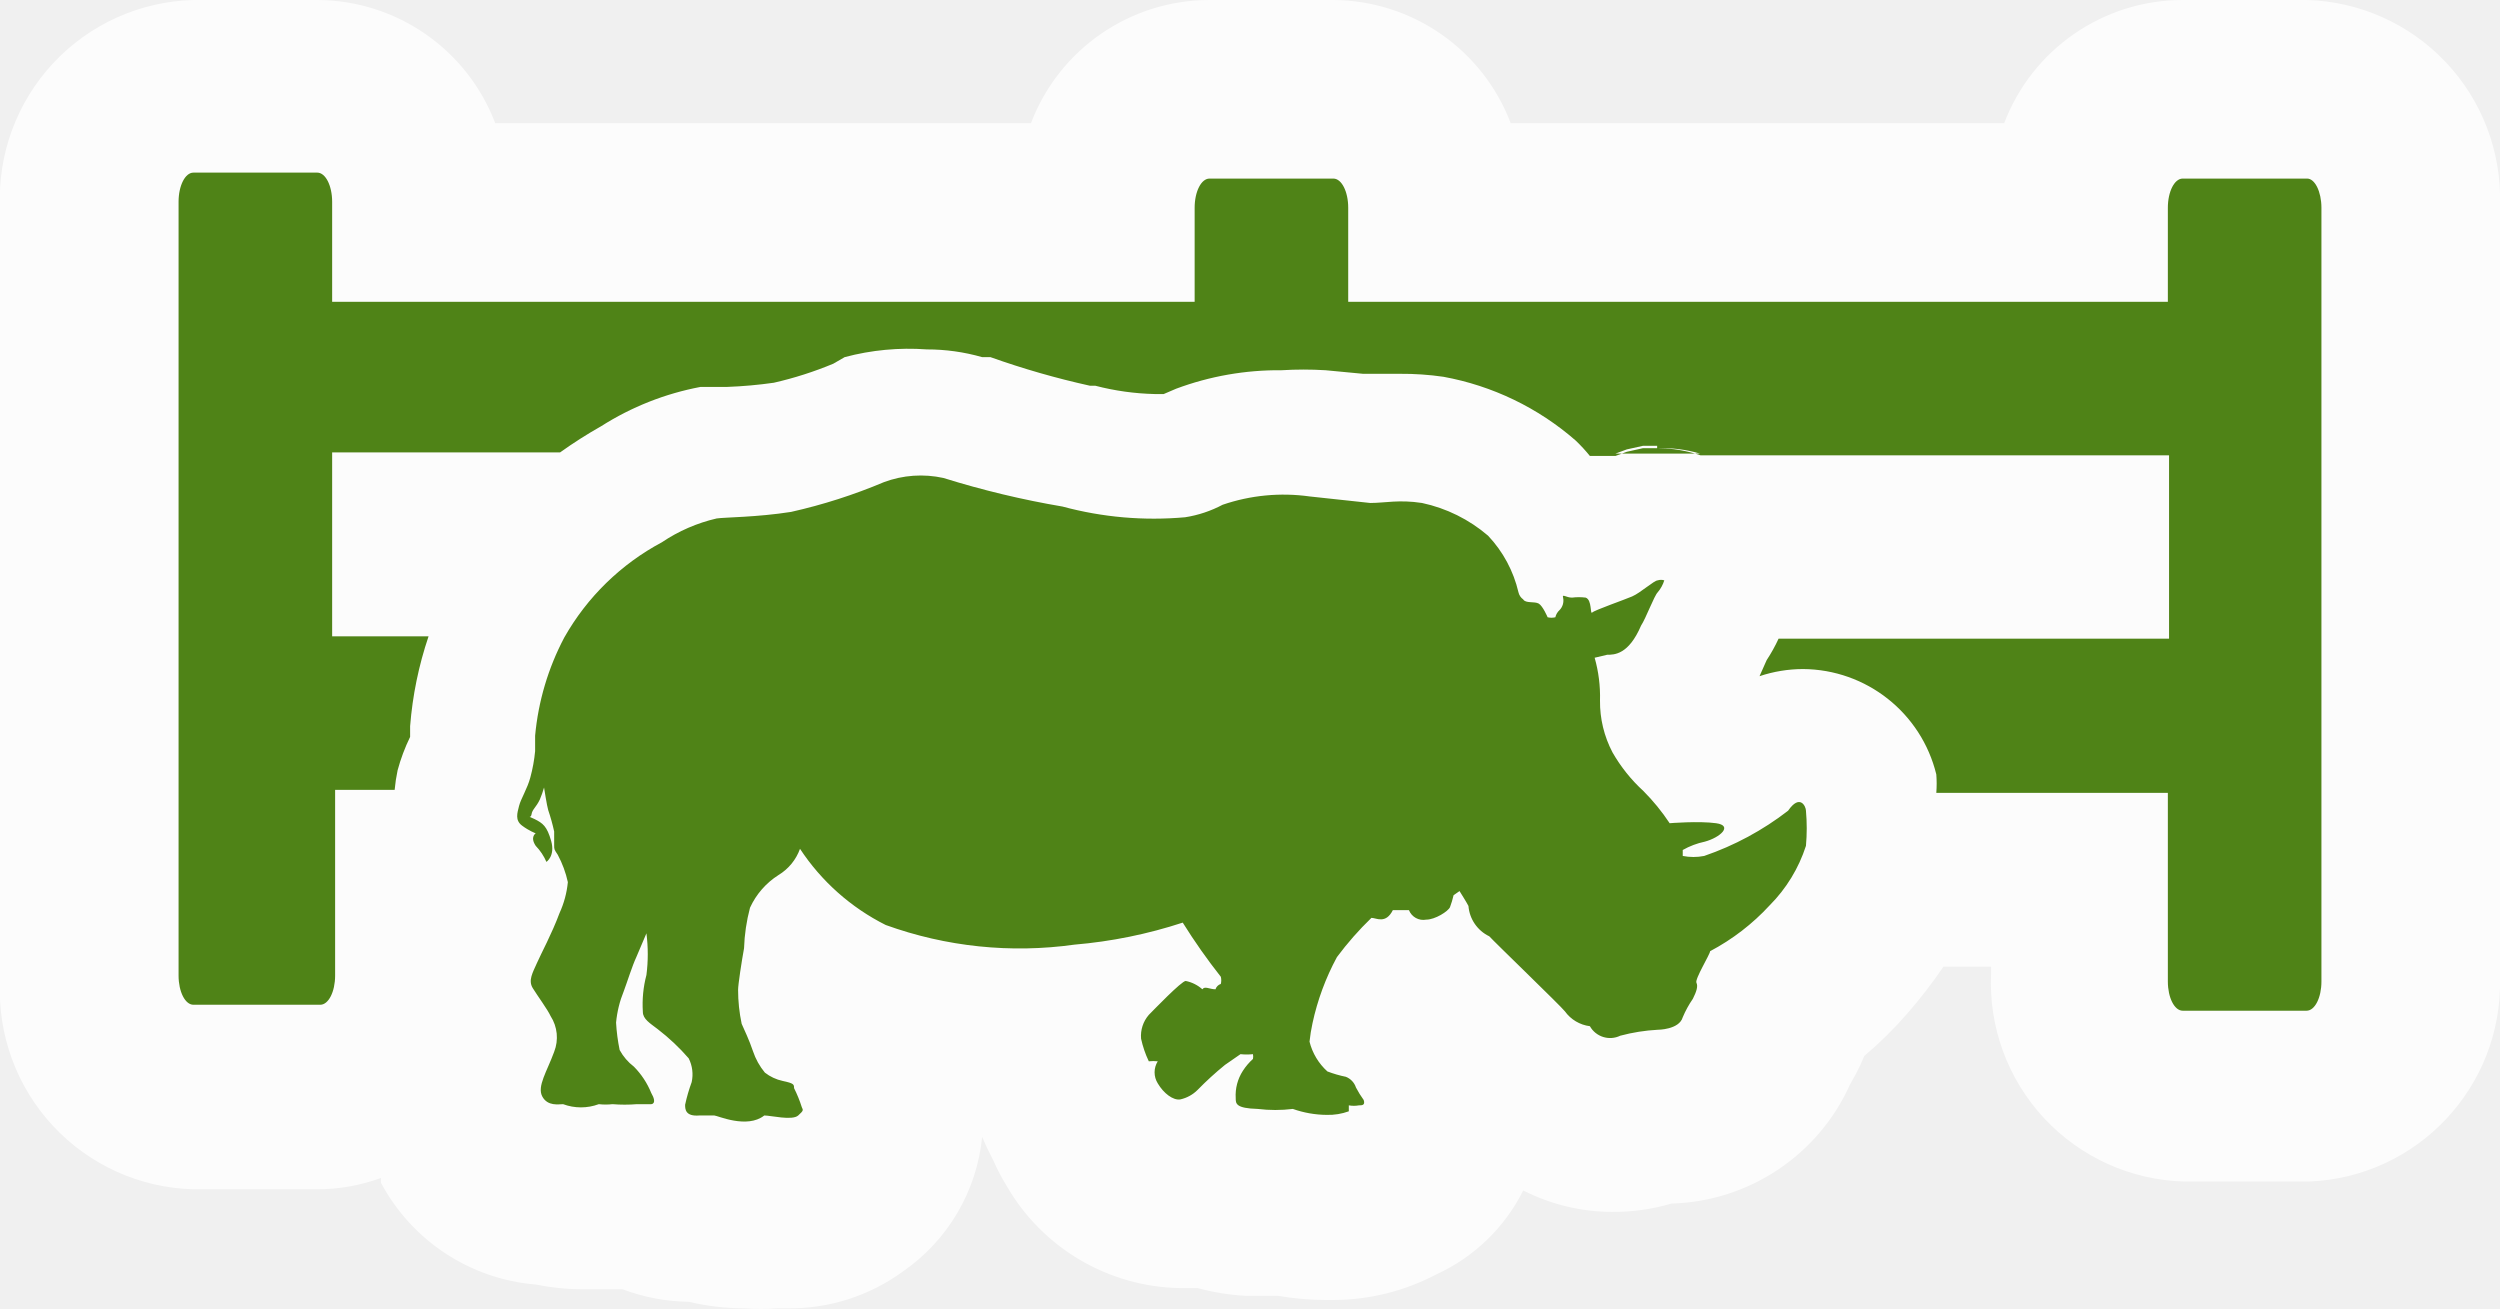
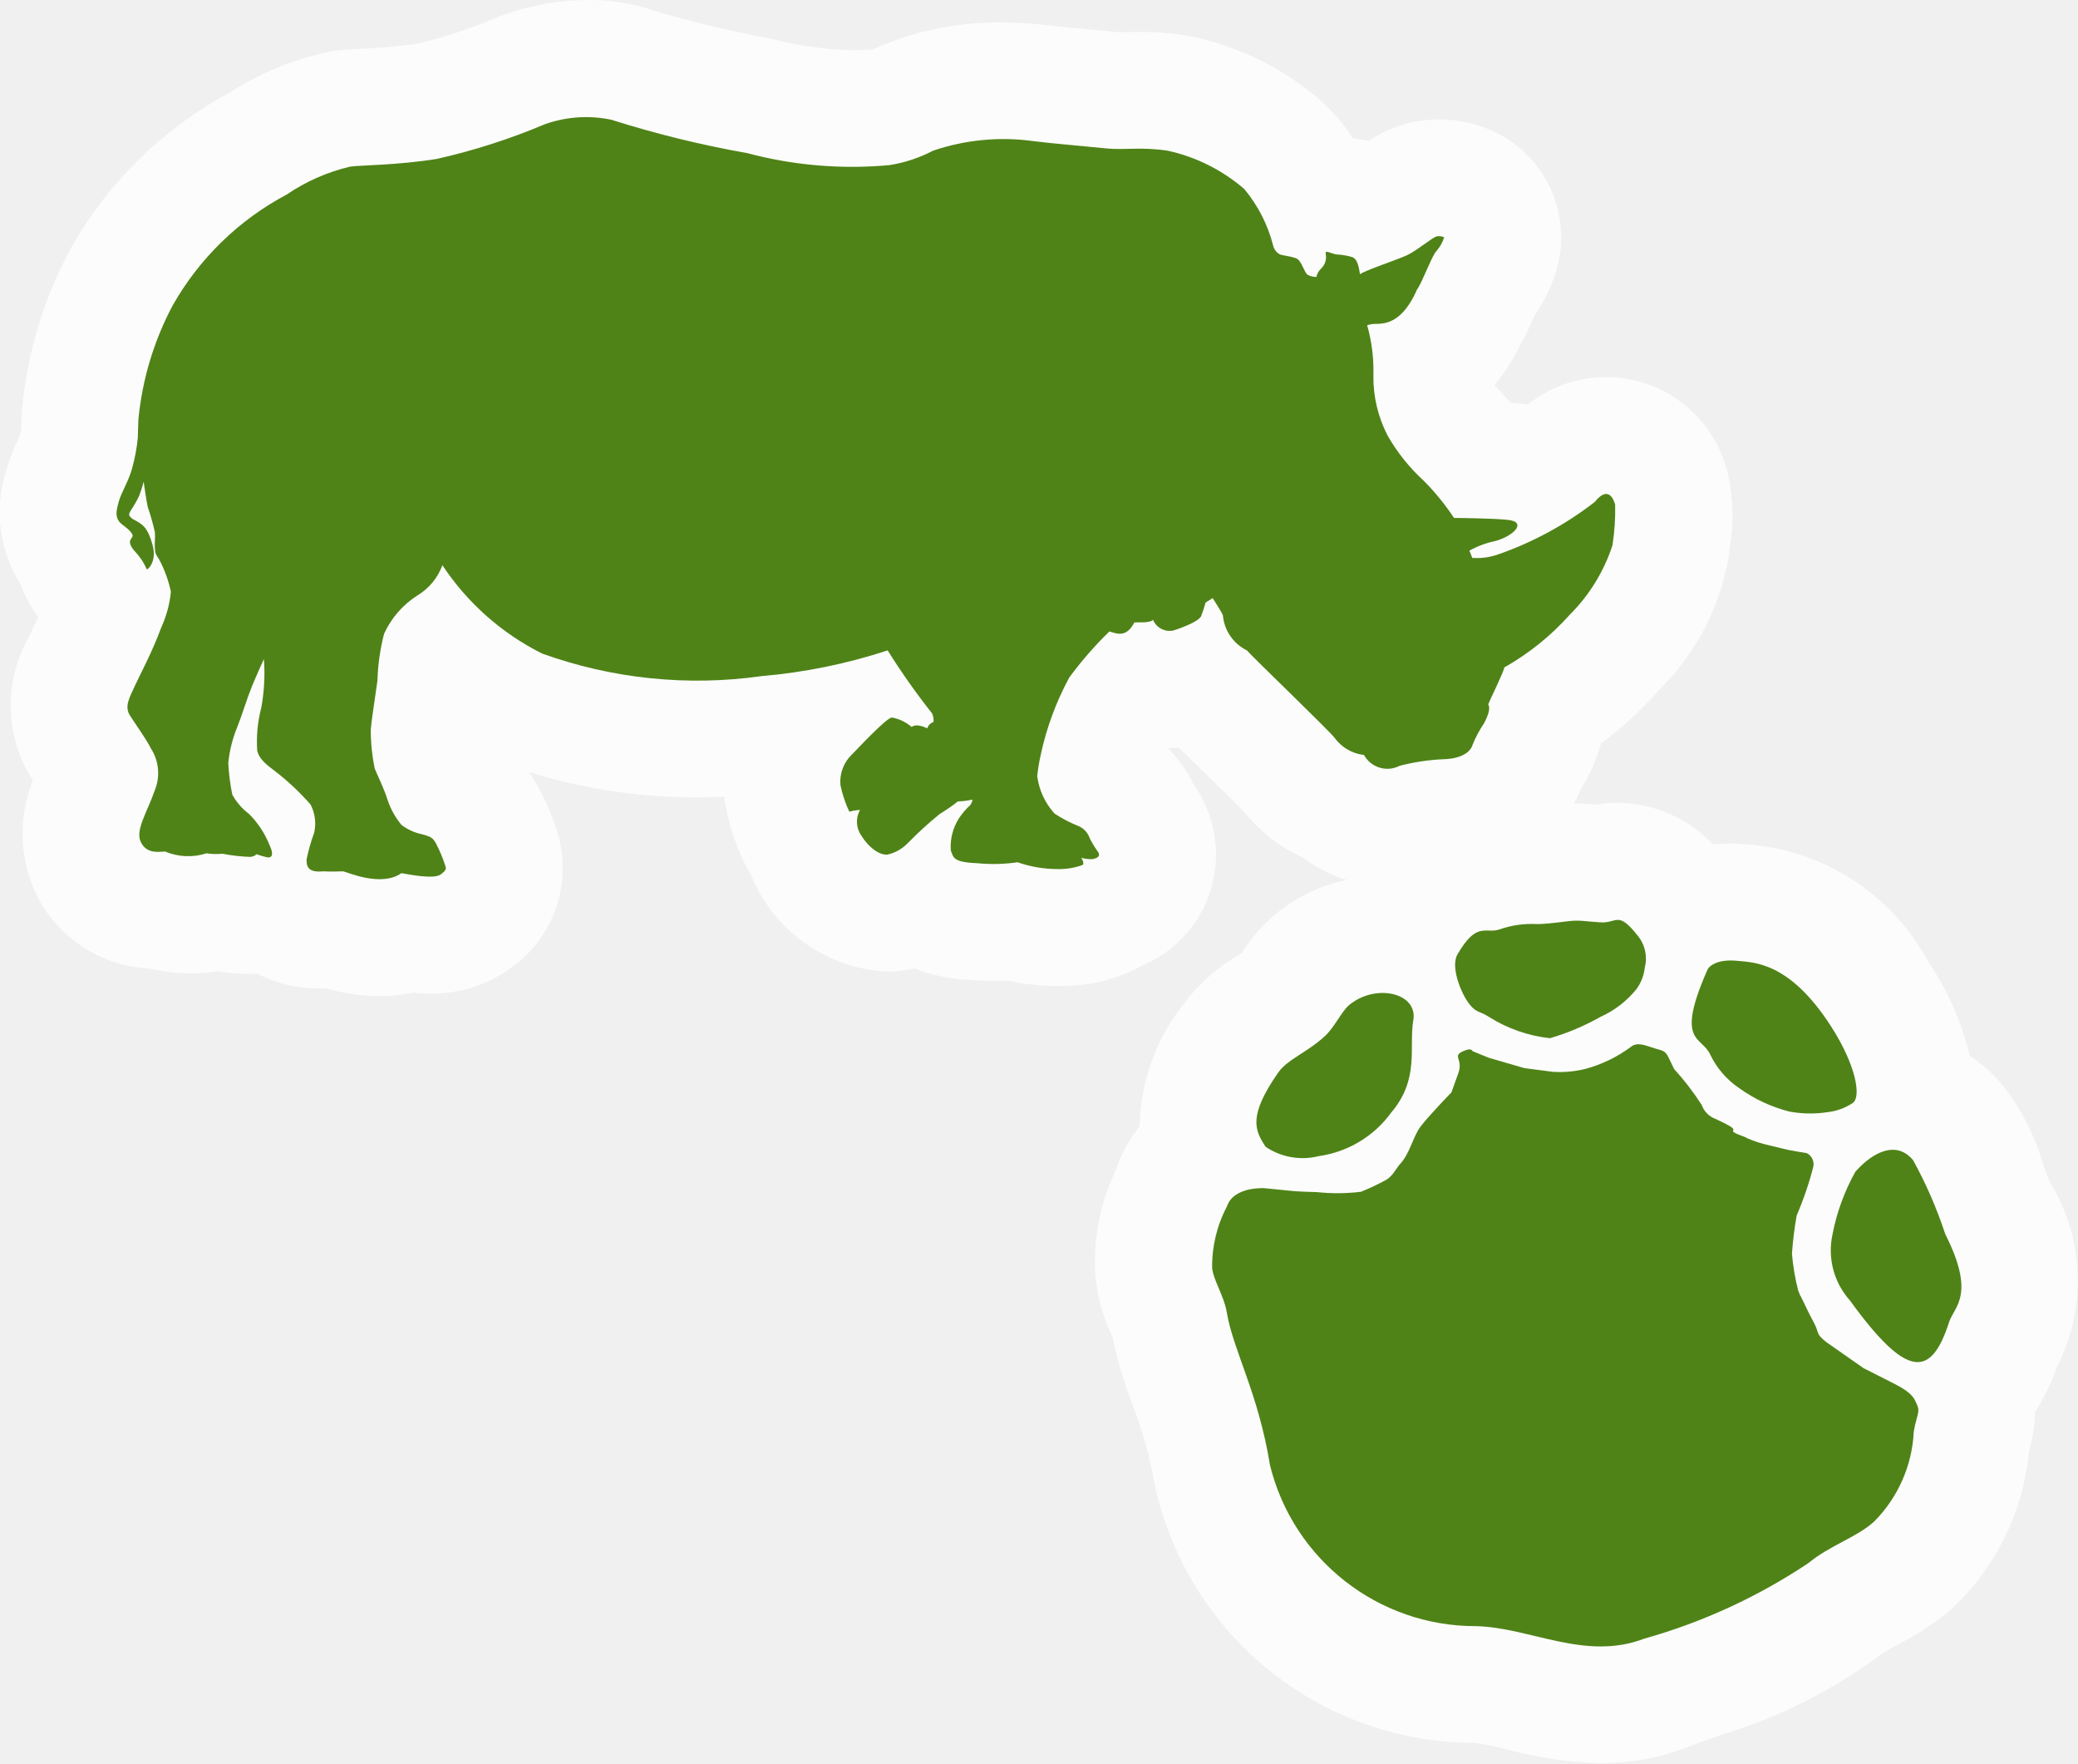
- <svg xmlns="http://www.w3.org/2000/svg" viewBox="0 0 42 21.98">
-   <defs>
-     <style>.a{opacity:0.8;}.b{fill:#fff;}.c{fill:#4f8317;}</style>
-   </defs>
-   <g class="a">
-     <path class="b" d="M12.55,20.49a2.71,2.71,0,0,1-.75-.11h-.13a1.74,1.74,0,0,1-.83-.21h-.18a4,4,0,0,1-.44,0,2.08,2.08,0,0,1-.39,0,2.52,2.52,0,0,1-.58-.07,1.73,1.73,0,0,1-1.48-1,1.88,1.88,0,0,1,0-1.6l-.07-.11a1.79,1.79,0,0,1,0-1.82l.21-.42a1.86,1.86,0,0,1-.29-.52l-.07-.12a1.46,1.46,0,0,1-.4.2v1.69a1.84,1.84,0,0,1-1.75,2H3.25a1.84,1.84,0,0,1-1.75-2v-13a1.84,1.84,0,0,1,1.75-2H5.33a1.84,1.84,0,0,1,1.75,2v.08H18.57V3.49a1.84,1.84,0,0,1,1.75-2h2.09a1.84,1.84,0,0,1,1.75,2v.08H34.92V3.49a1.84,1.84,0,0,1,1.75-2h2.09a1.84,1.84,0,0,1,1.75,2v13a1.84,1.84,0,0,1-1.75,2H36.67a1.84,1.84,0,0,1-1.75-2V14.82H32.53a1.48,1.48,0,0,1-.75-.2,4,4,0,0,1-.91,1.52,5.43,5.43,0,0,1-.86.78,2.18,2.18,0,0,1-.19.5l-.1.18a1.85,1.85,0,0,1-1.8,1.15l-.18,0a2,2,0,0,1-.67.12A1.79,1.79,0,0,1,26,18.51a2.07,2.07,0,0,1-.8-.61l-.66-.65-.36-.36-.21,0h-.18l0,0-.07.19a1.74,1.74,0,0,1,.46.59,1.73,1.73,0,0,1,.16.28,1.6,1.6,0,0,1,0,1.32,1.57,1.57,0,0,1-.78.75,2.15,2.15,0,0,1-1.12.28h0a3.84,3.84,0,0,1-.73-.08h-.21l-.41,0a2,2,0,0,1-.75-.16l-.22,0h-.18a2,2,0,0,1-1.64-1,1.86,1.86,0,0,1-.15-.31l-.1-.17a3,3,0,0,1-.26-.83,1.74,1.74,0,0,1,0-.21l-.58,0a8.16,8.16,0,0,1-2.7-.47,2.9,2.9,0,0,1-.49-.22v0L14,17a1.65,1.65,0,0,1,.64.59,3.44,3.44,0,0,1,.33.74,1.57,1.57,0,0,1-.62,1.75,1.71,1.71,0,0,1-1,.32H13A2.21,2.21,0,0,1,12.55,20.49ZM7.2,9.24a1.5,1.5,0,0,1,1.17.56,6.48,6.48,0,0,1,.47-.65H7.08v.09Zm22.1-.09a1.53,1.53,0,0,1,.06.17,1.51,1.51,0,0,1,.49-.08h5.07V9.15Z" />
-     <path class="b" d="M38.75,3c.14,0,.25.22.25.49v13c0,.27-.11.49-.25.49H36.67c-.14,0-.25-.22-.25-.49V13.32H32.53a2,2,0,0,0,0-.31,2.32,2.32,0,0,0-2.24-1.77h0a2.31,2.31,0,0,0-.73.12l.12-.27a2.68,2.68,0,0,0,.2-.36h6.56V7.65H28.57a2.24,2.24,0,0,0-.73-.12H27.6l-.27.06-.19.07h-.43a2.71,2.71,0,0,0-.24-.26,4.65,4.65,0,0,0-2.22-1.07,4.83,4.83,0,0,0-.73-.05h-.28l-.34,0-.63-.06a6,6,0,0,0-.74,0,4.93,4.93,0,0,0-1.77.31l-.21.09H19.4a4.36,4.36,0,0,1-1-.14h-.09A14,14,0,0,1,16.64,6l-.07,0-.07,0a3.37,3.37,0,0,0-.93-.13A4.16,4.16,0,0,0,14.19,6L14,6.11a6.14,6.14,0,0,1-1,.32,7.48,7.48,0,0,1-.78.07l-.45,0a4.75,4.75,0,0,0-1.67.66,7.69,7.69,0,0,0-.69.44H5.58v3.09H7.2a6.23,6.23,0,0,0-.31,1.51s0,.12,0,.18a3.16,3.16,0,0,0-.21.56,2.77,2.77,0,0,0-.05.33h-1v3.12c0,.27-.11.49-.25.49H3.25c-.14,0-.25-.22-.25-.49v-13c0-.27.11-.49.25-.49H5.33c.14,0,.25.22.25.49V5.07H20.07V3.49c0-.27.11-.49.25-.49H22.4c.14,0,.25.22.25.49V5.07H36.42V3.49c0-.27.11-.49.25-.49h2.09M27.84,7.53a2.24,2.24,0,0,1,.73.12H27.14l.19-.07.27-.06h.24M15.57,8a1.19,1.19,0,0,1,.33,0,15.25,15.25,0,0,0,2,.48,6.45,6.45,0,0,0,1.54.2c.24,0,.42,0,.52,0a2,2,0,0,0,.63-.21,2.8,2.8,0,0,1,1-.17,3.85,3.85,0,0,1,.47,0l1.05.1h.47a2.69,2.69,0,0,1,.41,0A2.51,2.51,0,0,1,25,9a2.06,2.06,0,0,1,.42.82.2.2,0,0,0,.08.12s.2,0,.26.07.1.2.15.23a.27.27,0,0,0,.13,0,.23.23,0,0,1,.07-.12.23.23,0,0,0,.06-.21s0,0,0,0l.14,0a.91.91,0,0,1,.23,0c.09,0,.1.2.11.25s.53-.21.67-.27.37-.26.43-.27h0l.08,0a.57.57,0,0,1-.11.2c-.06.06-.2.44-.28.56-.21.48-.46.49-.57.49l-.15,0a2.4,2.4,0,0,1,.09.72,1.83,1.83,0,0,0,.21.87,2.69,2.69,0,0,0,.52.65,3.5,3.5,0,0,1,.44.54s.57,0,.78,0,.06.24-.19.31a1.29,1.29,0,0,0-.37.14h0l0,.1h0a1.32,1.32,0,0,0,.32,0,4.91,4.91,0,0,0,1.41-.76c.07-.09.12-.12.17-.12s.12.11.13.15a3.31,3.31,0,0,1,0,.59,2.51,2.51,0,0,1-.61,1,3.73,3.73,0,0,1-1,.77c0,.05-.22.5-.23.53s0,.14-.06.27a1.71,1.71,0,0,0-.17.31c-.06.21-.39.21-.42.21h0a3.07,3.07,0,0,0-.63.1.49.49,0,0,1-.19,0,.43.43,0,0,1-.32-.2.61.61,0,0,1-.42-.25c-.06-.09-1.19-1.17-1.27-1.26a.62.62,0,0,1-.35-.51c0-.06-.15-.25-.15-.25l-.1.07a1.58,1.58,0,0,1-.06.2c0,.07-.26.16-.4.21h-.06a.28.28,0,0,1-.23-.16s-.12,0-.19,0h-.08c-.07.13-.14.16-.21.16a.6.6,0,0,1-.15,0,5.41,5.41,0,0,0-.58.66,4.18,4.18,0,0,0-.41,1.11,2.82,2.82,0,0,0-.05.31,1,1,0,0,0,.25.54,1.93,1.93,0,0,0,.33.18.29.29,0,0,1,.17.18,1.7,1.7,0,0,0,.13.21c0,.06,0,.08-.08.09h0l-.14,0s.05.08,0,.1a1,1,0,0,1-.37.06h0a1.76,1.76,0,0,1-.54-.1,1.73,1.73,0,0,1-.34,0h-.26c-.35,0-.33-.09-.37-.18a.76.76,0,0,1,.12-.46,1,1,0,0,1,.17-.2.23.23,0,0,0,0-.08,1,1,0,0,1-.21,0l-.26.18a5.42,5.42,0,0,0-.46.42.59.59,0,0,1-.29.16h0a.52.52,0,0,1-.36-.27.35.35,0,0,1,0-.37h0l-.14,0a1.72,1.72,0,0,1-.13-.38.54.54,0,0,1,.13-.4,4,4,0,0,1,.61-.57h0a.6.6,0,0,1,.28.14l.07,0a.37.37,0,0,1,.15,0,.14.14,0,0,1,.09-.09.25.25,0,0,0,0-.12,10.15,10.15,0,0,1-.64-.91,8,8,0,0,1-1.82.37,7.23,7.23,0,0,1-.95.06,6.64,6.64,0,0,1-2.22-.39,3.72,3.72,0,0,1-1.44-1.28.85.85,0,0,1-.36.44,1.28,1.28,0,0,0-.48.55,3.07,3.07,0,0,0-.1.68c0,.23-.09.61-.1.7a2.74,2.74,0,0,0,.06.57c0,.08.13.27.19.46a1.12,1.12,0,0,0,.2.36.73.73,0,0,0,.3.14c.15,0,.15.07.19.12a2.12,2.12,0,0,1,.13.32s0,.07-.06.14a.29.29,0,0,1-.16,0,2.56,2.56,0,0,1-.41-.05.54.54,0,0,1-.32.09,1.83,1.83,0,0,1-.53-.11h-.35c-.18,0-.18-.11-.18-.18a2.8,2.8,0,0,1,.11-.38.6.6,0,0,0-.05-.4,3.58,3.58,0,0,0-.52-.49c-.13-.1-.22-.17-.25-.29a1.93,1.93,0,0,1,.06-.62,2.73,2.73,0,0,0,0-.7l-.17.4c-.06.16-.14.41-.21.57a1.85,1.85,0,0,0-.14.53,3.18,3.18,0,0,0,.06.46.88.88,0,0,0,.24.28,1.35,1.35,0,0,1,.29.44c.07.16,0,.19,0,.19h0l-.16,0s0,0-.08,0h0a3.29,3.29,0,0,1-.37,0h-.23a.46.46,0,0,1-.22,0,1.22,1.22,0,0,1-.38-.07h-.1a.25.25,0,0,1-.24-.14c-.09-.18.08-.42.2-.75a.66.66,0,0,0-.06-.6C9.2,17,9,16.75,9,16.62s0-.27.07-.42.25-.49.38-.84a1.62,1.62,0,0,0,.14-.52,1.75,1.75,0,0,0-.17-.46c-.06-.09-.06-.08-.06-.16s0-.14,0-.23a3.32,3.32,0,0,0-.1-.36c0-.06-.06-.36-.06-.36a1.65,1.65,0,0,1-.07.2c-.06.13-.13.21-.14.25s0,.06.05.08.21.12.28.37-.06.35-.08.35h0A.91.91,0,0,0,9,14.25c-.12-.14,0-.18,0-.21s0-.08-.15-.17-.08-.21-.05-.33.14-.29.19-.48a2.62,2.62,0,0,0,.08-.44s0-.18,0-.26a4.39,4.39,0,0,1,.49-1.65,4.1,4.1,0,0,1,1.64-1.6,2.76,2.76,0,0,1,.92-.4c.13,0,.68,0,1.25-.11a9.19,9.19,0,0,0,1.56-.5A2,2,0,0,1,15.57,8M7.2,10.74h0M38.75,0H36.67a3.21,3.21,0,0,0-3,2.07H25.38A3.21,3.21,0,0,0,22.4,0H20.32a3.21,3.21,0,0,0-3,2.07h-9A3.21,3.21,0,0,0,5.33,0H3.25A3.34,3.34,0,0,0,0,3.49v13a3.34,3.34,0,0,0,3.25,3.49H5.33a3.12,3.12,0,0,0,1.07-.19l0,.08A3.25,3.25,0,0,0,9,21.58a4,4,0,0,0,.79.08l.38,0,.29,0a3.26,3.26,0,0,0,1.11.21,4.1,4.1,0,0,0,.94.11,3.72,3.72,0,0,0,.55,0h.17a3.22,3.22,0,0,0,1.94-.62A3.12,3.12,0,0,0,16.5,19.1h0l.08.18.11.22a3.4,3.4,0,0,0,.22.42,3.43,3.43,0,0,0,2.92,1.72h.29a3.91,3.91,0,0,0,.81.13l.46,0h.08a4.88,4.88,0,0,0,.8.07h.13a3.74,3.74,0,0,0,1.73-.43A3.05,3.05,0,0,0,25.59,20a3.32,3.32,0,0,0,1.49.36,3.42,3.42,0,0,0,1-.14,3.39,3.39,0,0,0,3-2l.1-.18q.08-.15.14-.3a6.51,6.51,0,0,0,.72-.71,8.11,8.11,0,0,0,.61-.79h.8v.12a3.34,3.34,0,0,0,3.25,3.49h2.09A3.34,3.34,0,0,0,42,16.44v-13A3.34,3.34,0,0,0,38.75,0Z" />
+ <svg xmlns="http://www.w3.org/2000/svg" width="35.567" height="30.177" viewBox="0 0 35.567 30.177">
+   <g id="Layer_2" data-name="Layer 2">
+     <g id="Layer_1-2" data-name="Layer 1">
+       <g opacity="0.8">
+         <path d="M27.399,29.177a5.695,5.695,0,0,1-1.356-.205,4.168,4.168,0,0,0-.804-.143A4.588,4.588,0,0,1,20.75,25.239a8.4,8.4,0,0,0-.432-1.559,6.242,6.242,0,0,1-.307-1.054,1.767,1.767,0,0,0-.074-.192,2.091,2.091,0,0,1-.188-.657,2.556,2.556,0,0,1,.243-1.299c.021-.049.041-.096.058-.144a1.365,1.365,0,0,1,.519-.698,2.125,2.125,0,0,1,.487-1.85,2.196,2.196,0,0,1,.666-.59,1.838,1.838,0,0,0,.274-.197c.02-.024.048-.071.076-.115a2.055,2.055,0,0,1,.371-.444,1.9,1.9,0,0,1,1.222-.446,1.853,1.853,0,0,1,.324.029,1.312,1.312,0,0,1,.091-.191,1.552,1.552,0,0,1,1.359-.906h.013a2.79,2.79,0,0,1,.774-.117c.019,0,.055.002.091.004a2.935,2.935,0,0,0,.294-.029,3.439,3.439,0,0,1,.36-.029c.119.001.165.005.265.014l.148.012a1.345,1.345,0,0,1,.304-.037,1.452,1.452,0,0,1,1.129.654,1.799,1.799,0,0,1,.124.181,1.67,1.67,0,0,1,.678-.139c.065,0,.132.004.204.011A2.901,2.901,0,0,1,32.172,17.01a3.176,3.176,0,0,1,.608,1.72,1.465,1.465,0,0,1,.74.496,3.131,3.131,0,0,1,.508,1.031,3.062,3.062,0,0,0,.157.41,2.192,2.192,0,0,1,.119,2.297,2.454,2.454,0,0,1-.497.914,1.355,1.355,0,0,1-.037.667.883.883,0,0,0-.027.113,3.25,3.25,0,0,1-.997,2.125,3.503,3.503,0,0,1-.743.487,2.603,2.603,0,0,0-.416.253,7.955,7.955,0,0,1-2.481,1.233c-.202.072-.405.144-.606.221A3.015,3.015,0,0,1,27.399,29.177ZM6.497,16.047a2.594,2.594,0,0,1-.772-.132l-.263.001a1.218,1.218,0,0,1-.766-.248.885.885,0,0,1-.102.006,1.249,1.249,0,0,1-.16-.012l-.027-.005a1.52,1.52,0,0,1-.154.01,4.438,4.438,0,0,1-.493-.053c-.026.001-.096.002-.102.002a1.67,1.67,0,0,1-.382.042,2.333,2.333,0,0,1-.577-.079,1.293,1.293,0,0,1-1.176-.707,1.614,1.614,0,0,1,.082-1.431c.029-.068.061-.142.091-.221l-.02.01c-.033-.062-.112-.175-.179-.274l-.114-.172a1.385,1.385,0,0,1-.012-1.403l.129-.27c.085-.173.204-.413.301-.666a1.012,1.012,0,0,1-.201-.293c-.015-.021-.036-.047-.06-.076a1.33,1.33,0,0,1-.279-.525A1.28,1.28,0,0,1,1.06,8.355a2.535,2.535,0,0,1,.16-.423,1.08,1.08,0,0,0,.077-.184A2.026,2.026,0,0,0,1.363,7.41l.007-.277a6.158,6.158,0,0,1,.715-2.394A5.878,5.878,0,0,1,4.413,2.459,4.155,4.155,0,0,1,5.844,1.863c.07-.011.198-.02.371-.028a10.127,10.127,0,0,0,1.101-.102,8.782,8.782,0,0,0,1.478-.474L8.98,1.188A3.359,3.359,0,0,1,10.074,1a2.417,2.417,0,0,1,.664.087,18.555,18.555,0,0,0,2.243.552,6.931,6.931,0,0,0,1.632.219c.211,0,.368-.013.474-.021a.555.555,0,0,0,.247-.072c.084-.037.176-.077.284-.118a4.272,4.272,0,0,1,1.525-.262,5.505,5.505,0,0,1,.683.043c.194.023.525.054.811.081l.416.039a1.016,1.016,0,0,0,.106.005l.343-.006a4.239,4.239,0,0,1,.633.046,3.95,3.95,0,0,1,1.823.894,2.475,2.475,0,0,1,.579.841.955.955,0,0,1,.175-.017,1.46,1.46,0,0,1,.388.071l.021-.001a1.188,1.188,0,0,1,.432.107l.022.01c.034-.013.064-.024.086-.034.035-.021.096-.066.15-.105a1.488,1.488,0,0,1,.556-.285,1.396,1.396,0,0,1,.263-.029,1.226,1.226,0,0,1,.543.128A1,1,0,0,1,25.67,4.377a1.711,1.711,0,0,1-.273.516c-.019.039-.039.086-.06.134-.061.139-.129.278-.189.385a2.079,2.079,0,0,1-.644.833c.002.051.004.103.005.158a1.19,1.19,0,0,0,.126.584,1.133,1.133,0,0,0,.252.331c.065.068.14.145.228.244.098.1.193.205.285.315.2.006.41.016.53.029a1.308,1.308,0,0,1,.451.132,1.345,1.345,0,0,0,.184-.124,1.151,1.151,0,0,1,2.046.455,2.505,2.505,0,0,1,.001.922l-.015.142a3.406,3.406,0,0,1-.958,1.73,5.757,5.757,0,0,1-1.089.948c-.021.044-.042.091-.065.141a1.712,1.712,0,0,1-.188.578c-.051.096-.09.157-.128.216a1.455,1.455,0,0,1-1.456.947,3.963,3.963,0,0,0-.424.053.63.63,0,0,0,.15-.062,1.689,1.689,0,0,1-.709.176,1.35,1.35,0,0,1-.914-.35,1.673,1.673,0,0,1-.786-.604c-.052-.05-1.178-1.152-1.303-1.277a1.792,1.792,0,0,1-.269-.209c-.027.009-.056.019-.085.027a1.52,1.52,0,0,1-.362.055,1.236,1.236,0,0,1-.36-.054,1.205,1.205,0,0,1-.249.076c-.101.119-.215.259-.301.372a5.157,5.157,0,0,0-.301.894l-.019.095c.024.012.046.021.061.028a1.341,1.341,0,0,1,.717.709,1.364,1.364,0,0,1,.165.277,1.132,1.132,0,0,1-.021.894,1.076,1.076,0,0,1-.604.533,1.72,1.72,0,0,1-.977.245h-.007a3.588,3.588,0,0,1-.787-.096c-.093.007-.195.01-.308.01a4.027,4.027,0,0,1-.41-.02,1.483,1.483,0,0,1-.866-.273,1.407,1.407,0,0,1-.433.127,1.357,1.357,0,0,1-.141.008,1.561,1.561,0,0,1-1.285-.81,1.491,1.491,0,0,1-.148-.324.899.899,0,0,1-.107-.177,2.826,2.826,0,0,1-.238-.752,1.679,1.679,0,0,1,.24-1.06c-.289.04-.488.06-.495.061a9.42,9.42,0,0,1-1.227.081A8.804,8.804,0,0,1,8.96,12.132a3.93,3.93,0,0,1-1.426-.958.659.659,0,0,0-.041.066c-.002.031-.003.115-.009.199-.008.118-.018.236-.033.348l-.034.239c-.031.212-.065.446-.073.532.002.037.013.185.028.288.08.181.147.338.199.489a1.25,1.25,0,0,1,.723.539,3.293,3.293,0,0,1,.285.649A1.085,1.085,0,0,1,8.14,15.769a1.266,1.266,0,0,1-.782.234A3.027,3.027,0,0,1,7,15.976,1.768,1.768,0,0,1,6.497,16.047Z" fill="#fff" />
+         <path d="M10.074,2a1.419,1.419,0,0,1,.388.049,18.08,18.08,0,0,0,2.325.571,7.65,7.65,0,0,0,1.825.238c.289,0,.493-.021.613-.03a2.424,2.424,0,0,0,.747-.247,3.318,3.318,0,0,1,1.172-.197,4.565,4.565,0,0,1,.558.035c.313.039.953.093,1.25.124a1.978,1.978,0,0,0,.205.009c.109,0,.221-.005.348-.005a3.19,3.19,0,0,1,.484.035,2.975,2.975,0,0,1,1.311.656,2.453,2.453,0,0,1,.495.972.235.235,0,0,0,.099.139c.046.031.236.039.312.085s.122.231.175.27a.315.315,0,0,0,.152.039.274.274,0,0,1,.084-.146.27.27,0,0,0,.076-.247c-.005-.028.002-.038.019-.038.03,0,.091.03.164.045a1.074,1.074,0,0,1,.274.046c.106.046.114.231.13.293.053-.054.633-.247.8-.324s.442-.309.511-.324a.183.183,0,0,1,.04-.004.222.222,0,0,1,.09.02.677.677,0,0,1-.13.232c-.076.07-.236.525-.336.664-.251.571-.541.579-.678.586a.482.482,0,0,0-.175.023,2.841,2.841,0,0,1,.107.856,2.176,2.176,0,0,0,.244,1.034,3.192,3.192,0,0,0,.617.772,4.145,4.145,0,0,1,.519.637s.679.005.928.034c.335.039.076.285-.229.363a1.532,1.532,0,0,0-.437.164l.004.007s.046.108.046.116c0,.003.017.005.048.005a1.564,1.564,0,0,0,.379-.059,5.822,5.822,0,0,0,1.669-.903c.082-.101.146-.137.196-.137.095,0,.139.128.154.183a3.906,3.906,0,0,1-.046.695,2.972,2.972,0,0,1-.724,1.181,4.426,4.426,0,0,1-1.128.91c0,.062-.267.594-.274.633.038.061.007.17-.069.317a2.031,2.031,0,0,0-.198.37c-.073.246-.469.25-.497.25H24.71a3.638,3.638,0,0,0-.752.113.583.583,0,0,1-.228.053.511.511,0,0,1-.382-.238.726.726,0,0,1-.503-.293c-.076-.108-1.41-1.389-1.501-1.497a.74.74,0,0,1-.412-.602c-.03-.07-.175-.294-.175-.294l-.122.077a1.899,1.899,0,0,1-.076.232c-.038.085-.305.193-.48.247a.232.232,0,0,1-.068.01.33.33,0,0,1-.275-.196c-.03.041-.139.045-.224.045h-.048a.407.407,0,0,0-.048.002c-.078.154-.168.194-.249.194a.716.716,0,0,1-.178-.039,6.407,6.407,0,0,0-.686.787,4.953,4.953,0,0,0-.487,1.319,3.283,3.283,0,0,0-.061.37,1.177,1.177,0,0,0,.297.641,2.281,2.281,0,0,0,.396.208.339.339,0,0,1,.206.216,2.035,2.035,0,0,0,.153.247c.03.07-.038.093-.099.108a.151.151,0,0,1-.036.004.754.754,0,0,1-.162-.027s.061.092.023.123a1.162,1.162,0,0,1-.442.07l-.03,0a2.085,2.085,0,0,1-.64-.117,2.059,2.059,0,0,1-.399.029,3.001,3.001,0,0,1-.302-.014c-.419-.015-.396-.108-.442-.216a.903.903,0,0,1,.138-.548,1.227,1.227,0,0,1,.198-.232.269.269,0,0,0,.038-.092,1.239,1.239,0,0,1-.252.031,3.181,3.181,0,0,1-.312.216,6.405,6.405,0,0,0-.549.501.695.695,0,0,1-.343.193l-.021.001a.61.61,0,0,1-.428-.325.413.413,0,0,1-.023-.44l-.013-.001a1.022,1.022,0,0,0-.17.032,2.045,2.045,0,0,1-.153-.455A.646.646,0,0,1,14.54,12.96a4.753,4.753,0,0,1,.728-.679l.003,0a.706.706,0,0,1,.335.162.128.128,0,0,1,.086-.028.445.445,0,0,1,.181.051.164.164,0,0,1,.107-.108.302.302,0,0,0-.023-.146,11.934,11.934,0,0,1-.762-1.08,9.527,9.527,0,0,1-2.157.44,8.582,8.582,0,0,1-1.123.076,7.872,7.872,0,0,1-2.634-.462A4.415,4.415,0,0,1,7.574,9.673a1.009,1.009,0,0,1-.426.517,1.524,1.524,0,0,0-.572.656,3.627,3.627,0,0,0-.114.803c-.038.27-.107.726-.114.833a3.28,3.28,0,0,0,.068.671c.038.1.153.324.221.54a1.326,1.326,0,0,0,.236.425.872.872,0,0,0,.358.162c.175.046.183.077.229.147a2.537,2.537,0,0,1,.16.378c.015.054.038.077-.076.162a.339.339,0,0,1-.185.037,3.025,3.025,0,0,1-.485-.06.641.641,0,0,1-.374.104,2.173,2.173,0,0,1-.624-.135s-.102.003-.203.003c-.051,0-.102-.001-.14-.003a.679.679,0,0,1-.07.004c-.218,0-.212-.135-.212-.212a3.321,3.321,0,0,1,.129-.455.707.707,0,0,0-.061-.478,4.228,4.228,0,0,0-.617-.579c-.153-.116-.259-.201-.298-.339a2.29,2.29,0,0,1,.069-.741,3.244,3.244,0,0,0,.045-.834s-.129.285-.206.471-.168.486-.244.679a2.183,2.183,0,0,0-.16.633,3.75,3.75,0,0,0,.068.54,1.05,1.05,0,0,0,.29.332,1.604,1.604,0,0,1,.343.517c.089.187.036.225-.014.225l-.017-.001a1.698,1.698,0,0,1-.19-.054s-.008.03-.099.046a.22.22,0,0,1-.036.002,3.915,3.915,0,0,1-.445-.057s-.061.005-.13.005a.652.652,0,0,1-.144-.013.546.546,0,0,1-.258.055,1.444,1.444,0,0,1-.45-.087c-.029,0-.074.006-.124.006a.294.294,0,0,1-.287-.16c-.107-.208.099-.502.236-.895a.778.778,0,0,0-.069-.718c-.061-.131-.259-.409-.358-.563s0-.317.084-.502.297-.579.45-.995a1.931,1.931,0,0,0,.168-.618A2.094,2.094,0,0,0,2.727,9.58c-.069-.108-.069-.1-.076-.193s.008-.17,0-.278a3.898,3.898,0,0,0-.122-.432c-.018-.072-.067-.433-.067-.433a1.948,1.948,0,0,1-.077.24c-.069.154-.152.255-.168.301s.023.07.061.1c.168.085.252.139.336.44.078.279-.074.419-.096.419l-.003-.003A1.084,1.084,0,0,0,2.3,9.426c-.145-.17-.038-.208-.03-.247s-.03-.093-.175-.201-.099-.247-.061-.394.168-.347.229-.571a3.125,3.125,0,0,0,.097-.521s.005-.209.01-.312a5.213,5.213,0,0,1,.587-1.952A4.862,4.862,0,0,1,4.906,3.33a3.278,3.278,0,0,1,1.09-.479c.152-.023.808-.023,1.479-.131a10.87,10.87,0,0,0,1.852-.594A2.352,2.352,0,0,1,10.074,2M27.69,15.742c.082,0,.169.052.341.272a.613.613,0,0,1,.121.544.763.763,0,0,1-.141.368,1.67,1.67,0,0,1-.616.476,4.156,4.156,0,0,1-.864.366h-.003a2.453,2.453,0,0,1-1.039-.362c-.167-.108-.22-.066-.344-.228-.141-.183-.321-.632-.199-.843.218-.377.356-.408.494-.408.028,0,.055.001.084.001a.434.434,0,0,0,.14-.019,1.843,1.843,0,0,1,.565-.098.765.765,0,0,1,.081.003c.252-.003.533-.059.663-.059h0c.131.001.127.009.417.029l.037.001c.121,0,.19-.043.264-.043m1.932.697q.049,0,.103.005c.294.029.898.015,1.608,1.111.446.688.522,1.219.381,1.321a.976.976,0,0,1-.438.159,1.895,1.895,0,0,1-.291.022,1.844,1.844,0,0,1-.364-.034,2.548,2.548,0,0,1-.851-.398,1.449,1.449,0,0,1-.499-.578c-.147-.322-.601-.186-.049-1.443.035-.08.169-.164.4-.164m-5.956.556c.314,0,.576.174.524.469-.079.451.113.998-.373,1.572a1.853,1.853,0,0,1-1.245.752,1.919,1.919,0,0,1-.272.02.885.885,0,0,1-.637-.178c-.188-.281-.304-.527.214-1.27.16-.229.492-.342.797-.622.167-.153.289-.425.415-.532a.904.904,0,0,1,.576-.21m4.38.878a1.08,1.08,0,0,1,.276.069c.151.044.183.04.244.167.03.062.06.124.09.187a4.636,4.636,0,0,1,.473.617.392.392,0,0,0,.233.237c.492.224.221.172.33.237.076.046.148.053.224.099a2.087,2.087,0,0,0,.363.116c.143.035.208.051.236.057l.008.002c.095.026.405.075.405.075a.212.212,0,0,1,.111.235,5.667,5.667,0,0,1-.284.831,6.105,6.105,0,0,0-.081.654,3.87,3.87,0,0,0,.11.645h0c.007,0,.027.076.035.076h0c.07.136.137.293.21.423.129.229.034.215.236.373.001,0,.617.431.64.447l.001,0-.001,0v0c.002,0,.047.02.544.274.309.158.32.257.359.334.07.141-.006.197-.05.474a2.342,2.342,0,0,1-.679,1.539c-.307.277-.75.403-1.125.71a9.854,9.854,0,0,1-2.809,1.293,2.053,2.053,0,0,1-.744.133c-.735,0-1.437-.331-2.135-.347a3.623,3.623,0,0,1-3.525-2.751c-.201-1.242-.632-1.969-.74-2.617-.048-.289-.234-.558-.251-.765A2.19,2.19,0,0,1,21,20.648c.095-.287.468-.314.598-.314.028,0,.045.001.045.001l.486.048c.136.013.278.013.414.019.141.006.3.019.453.019a1.486,1.486,0,0,0,.3-.026,4.115,4.115,0,0,0,.429-.203c.113-.063.179-.207.236-.268.175-.185.222-.47.354-.646.135-.178.528-.584.528-.584l.119-.333c.093-.261-.15-.293.141-.394a.146.146,0,0,1,.048-.009.053.053,0,0,1,.054.031l.274.112.612.178.486.063s.044.004.116.004a1.842,1.842,0,0,0,.446-.054,2.318,2.318,0,0,0,.776-.376.199.199,0,0,1,.132-.045m2.461,1.784.024.006-.017-.004-.008-.002m1.888.021a.441.441,0,0,1,.35.181,7.428,7.428,0,0,1,.549,1.263c.53,1.044.151,1.24.065,1.507-.143.444-.307.684-.538.684-.272,0-.634-.332-1.158-1.055a1.284,1.284,0,0,1-.299-1.125,3.593,3.593,0,0,1,.393-1.079.95.95,0,0,1,.639-.375M10.074,0A4.332,4.332,0,0,0,8.636.248l-.21.081A8.414,8.414,0,0,1,7.157.745,9.359,9.359,0,0,1,6.17.835C5.944.846,5.777.862,5.695.874A5.132,5.132,0,0,0,3.919,1.59,6.861,6.861,0,0,0,1.238,4.203l-.026.045A7.17,7.17,0,0,0,.371,7.083c-.003.072-.007.188-.009.27-.004.025-.011.059-.019.094L.314,7.51a3.225,3.225,0,0,0-.215.569,2.301,2.301,0,0,0,.257,1.927,2.314,2.314,0,0,0,.299.56l-.049.1c-.049.099-.09.183-.119.248a2.363,2.363,0,0,0,.054,2.409l.022.034a2.413,2.413,0,0,0,.072,1.975,2.267,2.267,0,0,0,1.923,1.243,3.213,3.213,0,0,0,.718.084,2.72,2.72,0,0,0,.447-.036,3.859,3.859,0,0,0,.531.045c.04,0,.085-.002.131-.004l.023.002a2.284,2.284,0,0,0,1.054.251c.031,0,.063-.001.096-.002l.023,0a3.391,3.391,0,0,0,.917.132,2.81,2.81,0,0,0,.567-.057c.096.008.194.013.293.013a2.258,2.258,0,0,0,1.376-.43,2.093,2.093,0,0,0,.798-2.355l0,.002a4.115,4.115,0,0,0-.402-.894q-.038-.059-.078-.114a9.666,9.666,0,0,0,2.863.435q.239,0,.482-.012l.007.06a3.761,3.761,0,0,0,.325,1.046,1.964,1.964,0,0,0,.117.216,2.663,2.663,0,0,0,2.328,1.671,2.406,2.406,0,0,0,.246-.014,2.346,2.346,0,0,0,.234-.039,2.888,2.888,0,0,0,.924.194c.134.012.29.018.443.018.08,0,.154-.002.223-.004a4.274,4.274,0,0,0,.816.092c.022,0,.075-.001.097-.002a2.817,2.817,0,0,0,1.408-.355,2.058,2.058,0,0,0,1.073-2.724,2.288,2.288,0,0,0-.21-.377,2.322,2.322,0,0,0-.44-.615h.023q.084,0,.168-.006c.092.09.209.206.364.357.293.287.622.607.764.755a2.688,2.688,0,0,0,.999.771,2.358,2.358,0,0,0,.743.38,2.782,2.782,0,0,0-1.796,1.25c-.025.016-.051.032-.074.047a3.134,3.134,0,0,0-.944.858,3.474,3.474,0,0,0-.729,2.061,2.355,2.355,0,0,0-.407.747l-.028.064a3.555,3.555,0,0,0-.319,1.772,3.005,3.005,0,0,0,.263.963l.025.058a7.482,7.482,0,0,0,.335,1.134,7.446,7.446,0,0,1,.387,1.384,5.6,5.6,0,0,0,5.452,4.43,3.882,3.882,0,0,1,.595.116,6.634,6.634,0,0,0,1.588.232,4.068,4.068,0,0,0,1.459-.265c.194-.074.391-.144.586-.214a8.837,8.837,0,0,0,2.778-1.401,2.795,2.795,0,0,1,.252-.144,4.477,4.477,0,0,0,.943-.627,4.214,4.214,0,0,0,1.313-2.689,2.604,2.604,0,0,0,.104-.67,3.729,3.729,0,0,0,.38-.782,3.227,3.227,0,0,0-.136-3.169c-.023-.045-.068-.18-.102-.278a4.072,4.072,0,0,0-.679-1.342,2.536,2.536,0,0,0-.581-.524,4.822,4.822,0,0,0-.705-1.604,3.842,3.842,0,0,0-3.061-2.012c-.136-.013-.235-.018-.329-.018a2.859,2.859,0,0,0-.299.015,2.269,2.269,0,0,0-1.633-.712h0a2.24,2.24,0,0,0-.363.03,3.232,3.232,0,0,0-.343-.018h0l-.04,0a2.267,2.267,0,0,0,.111-.237c.041-.066.082-.135.126-.22a2.925,2.925,0,0,0,.225-.568,6.54,6.54,0,0,0,.992-.916,4.214,4.214,0,0,0,1.194-2.28l.014-.132a3.311,3.311,0,0,0-.027-1.283,2.14,2.14,0,0,0-3.427-1.19c-.035-.005-.069-.01-.104-.014-.054-.006-.117-.012-.183-.016L25.83,6.862c-.084-.093-.155-.168-.219-.234l-.033-.034a3.36,3.36,0,0,0,.443-.69,5.069,5.069,0,0,0,.231-.475l.012-.028a2.716,2.716,0,0,0,.355-.71,2,2,0,0,0-1.001-2.416,2.21,2.21,0,0,0-.987-.232,2.372,2.372,0,0,0-.479.053,2.195,2.195,0,0,0-.724.313c-.061-.011-.117-.019-.166-.024-.035-.009-.073-.019-.115-.028a3,3,0,0,0-.527-.622A4.893,4.893,0,0,0,20.283.603a5.145,5.145,0,0,0-.779-.057c-.082,0-.16.002-.234.004l-.114.002L18.706.51c-.27-.025-.575-.053-.759-.076a6.593,6.593,0,0,0-.802-.05A5.266,5.266,0,0,0,15.258.713c-.118.045-.222.09-.317.132-.083.007-.192.013-.328.013a5.75,5.75,0,0,1-1.35-.181C13.234.67,13.206.664,13.178.658a19.089,19.089,0,0,1-2.033-.49q-.063-.023-.127-.041A3.404,3.404,0,0,0,10.074,0Z" fill="#fff" />
+       </g>
+       <path d="M25.663,15.907c-.238.078-.386-.146-.717.427-.122.211.058.661.199.844.124.162.177.119.344.228a2.453,2.453,0,0,0,1.039.362,4.079,4.079,0,0,0,.867-.366,1.671,1.671,0,0,0,.616-.476.761.761,0,0,0,.141-.367.613.613,0,0,0-.12-.544c-.343-.438-.352-.21-.642-.23s-.286-.029-.417-.029-.411.056-.663.059A1.648,1.648,0,0,0,25.663,15.907Z" fill="#4f8317" />
+       <path d="M29.271,18.046a1.449,1.449,0,0,0,.499.578,2.546,2.546,0,0,0,.851.398,1.941,1.941,0,0,0,.655.012.975.975,0,0,0,.438-.159c.141-.102.064-.633-.381-1.321-.71-1.096-1.314-1.082-1.608-1.111s-.463.067-.503.159C28.67,17.86,29.123,17.724,29.271,18.046Z" fill="#4f8317" />
+       <path d="M21.877,18.357c.16-.229.492-.342.797-.622.167-.153.288-.424.415-.532.449-.378,1.184-.216,1.101.259-.079.451.113.998-.373,1.572a1.853,1.853,0,0,1-1.245.752,1.133,1.133,0,0,1-.909-.159C21.476,19.346,21.359,19.101,21.877,18.357Z" fill="#4f8317" />
+       <path d="M31.663,22.256a1.284,1.284,0,0,1-.299-1.125,3.586,3.586,0,0,1,.393-1.079c.317-.356.714-.531.989-.194a7.433,7.433,0,0,1,.549,1.263c.529,1.044.151,1.24.065,1.507C33.049,23.594,32.632,23.593,31.663,22.256Z" fill="#4f8317" />
+       <path d="M2.529,8.677a3.925,3.925,0,0,1,.122.432c.008.108-.008.185,0,.278s.008.085.076.193a2.092,2.092,0,0,1,.198.548,1.929,1.929,0,0,1-.168.618c-.152.416-.366.81-.45.995s-.183.347-.084.502.297.432.358.563a.777.777,0,0,1,.069.718c-.137.394-.343.687-.236.895s.328.154.411.154a1.021,1.021,0,0,0,.709.031,1.143,1.143,0,0,0,.274.007,2.981,2.981,0,0,0,.48.054c.091-.016.099-.046.099-.046a1.706,1.706,0,0,0,.19.054c.054.008.13-.015.031-.224a1.6,1.6,0,0,0-.343-.517,1.048,1.048,0,0,1-.289-.332,3.734,3.734,0,0,1-.069-.54,2.196,2.196,0,0,1,.16-.632c.076-.193.168-.494.244-.679s.206-.471.206-.471a3.25,3.25,0,0,1-.045.834,2.288,2.288,0,0,0-.069.741c.038.139.145.224.297.339a4.234,4.234,0,0,1,.617.579.707.707,0,0,1,.061.478,3.32,3.32,0,0,0-.13.455c0,.085-.008.239.282.208.114.008.343,0,.343,0,.061.008.648.278.998.031.13.023.556.108.671.023s.091-.108.076-.162a2.538,2.538,0,0,0-.16-.378c-.046-.069-.053-.1-.229-.147a.872.872,0,0,1-.358-.162,1.329,1.329,0,0,1-.236-.424c-.068-.216-.183-.44-.221-.54a3.264,3.264,0,0,1-.068-.671c.007-.108.076-.563.114-.833a3.63,3.63,0,0,1,.114-.803,1.523,1.523,0,0,1,.572-.656,1.008,1.008,0,0,0,.426-.517,4.414,4.414,0,0,0,1.707,1.512,7.846,7.846,0,0,0,3.757.386,9.529,9.529,0,0,0,2.157-.44,11.966,11.966,0,0,0,.762,1.08.3.3,0,0,1,.023.146.163.163,0,0,0-.107.108c-.114-.054-.213-.069-.267-.023a.708.708,0,0,0-.335-.162c-.084-.015-.64.587-.732.679a.646.646,0,0,0-.152.478,2.048,2.048,0,0,0,.152.455.802.802,0,0,1,.183-.031.413.413,0,0,0,.023.44c.122.201.312.34.449.324a.695.695,0,0,0,.343-.193,6.424,6.424,0,0,1,.549-.501,3.196,3.196,0,0,0,.312-.216,1.238,1.238,0,0,0,.251-.031.271.271,0,0,1-.038.092,1.224,1.224,0,0,0-.198.232.903.903,0,0,0-.137.548c.046.108.023.201.442.216a2.881,2.881,0,0,0,.701-.015,2.067,2.067,0,0,0,.671.116,1.161,1.161,0,0,0,.442-.07c.038-.031-.023-.123-.023-.123a.568.568,0,0,0,.198.023c.061-.015.13-.039.099-.108a2.026,2.026,0,0,1-.152-.247.34.34,0,0,0-.206-.216,2.283,2.283,0,0,1-.396-.208,1.178,1.178,0,0,1-.297-.641,3.315,3.315,0,0,1,.061-.37,4.956,4.956,0,0,1,.488-1.319,6.396,6.396,0,0,1,.686-.787c.099.023.282.131.427-.154.053-.007.274.015.32-.046a.309.309,0,0,0,.343.185c.175-.054.442-.162.48-.247a1.883,1.883,0,0,0,.076-.232l.122-.077s.145.224.175.293a.739.739,0,0,0,.411.602c.091.108,1.425,1.389,1.501,1.497a.726.726,0,0,0,.503.293.457.457,0,0,0,.61.185,3.64,3.64,0,0,1,.752-.113s.422.005.498-.25a2.026,2.026,0,0,1,.198-.37c.076-.147.106-.255.069-.317.007-.038.274-.571.274-.633a4.428,4.428,0,0,0,1.128-.91,2.977,2.977,0,0,0,.724-1.181,3.924,3.924,0,0,0,.046-.695c-.023-.085-.115-.339-.35-.046a5.822,5.822,0,0,1-1.669.903,1.106,1.106,0,0,1-.427.054c0-.008-.046-.116-.046-.116l-.004-.007a1.533,1.533,0,0,1,.437-.164c.305-.077.564-.324.229-.363-.249-.029-.928-.034-.928-.034a4.16,4.16,0,0,0-.519-.637,3.193,3.193,0,0,1-.617-.771,2.175,2.175,0,0,1-.244-1.034,2.836,2.836,0,0,0-.107-.856.483.483,0,0,1,.175-.023c.137-.008.427-.016.678-.586.099-.139.259-.594.336-.664a.675.675,0,0,0,.13-.232.214.214,0,0,0-.13-.015c-.069.015-.343.247-.511.324s-.747.27-.8.324c-.015-.061-.023-.247-.13-.293a1.075,1.075,0,0,0-.274-.046c-.114-.023-.198-.085-.183-.008a.27.27,0,0,1-.076.247.275.275,0,0,0-.084.146.315.315,0,0,1-.152-.039c-.053-.038-.099-.224-.175-.27s-.267-.054-.313-.085a.235.235,0,0,1-.099-.139,2.452,2.452,0,0,0-.495-.972,2.974,2.974,0,0,0-1.311-.656c-.465-.069-.739-.008-1.036-.038s-.937-.085-1.25-.124a3.742,3.742,0,0,0-1.73.162,2.424,2.424,0,0,1-.747.247A6.975,6.975,0,0,1,12.787,2.62a18.096,18.096,0,0,1-2.325-.571,2.102,2.102,0,0,0-1.136.077A10.88,10.88,0,0,1,7.475,2.72c-.67.108-1.326.108-1.479.131a3.274,3.274,0,0,0-1.09.479A4.862,4.862,0,0,0,2.955,5.228,5.21,5.21,0,0,0,2.369,7.18c-.005.102-.01.312-.01.312a3.133,3.133,0,0,1-.097.521c-.061.224-.19.424-.229.571s-.084.285.061.394.182.162.175.201-.114.077.03.247a1.081,1.081,0,0,1,.213.316c0,.023.183-.116.099-.417s-.168-.355-.336-.44c-.038-.031-.076-.054-.061-.1s.099-.147.168-.301a1.967,1.967,0,0,0,.077-.24S2.51,8.605,2.529,8.677Z" fill="#4f8317" />
+       <path d="M21,20.648a2.19,2.19,0,0,0-.253,1.049c.017.207.203.477.251.765.108.648.539,1.375.74,2.617a3.623,3.623,0,0,0,3.525,2.751c.931.022,1.868.602,2.88.214a9.853,9.853,0,0,0,2.809-1.293c.374-.308.818-.434,1.125-.71a2.342,2.342,0,0,0,.679-1.539c.044-.277.12-.334.05-.474-.039-.077-.05-.175-.359-.334-.588-.301-.543-.274-.543-.274l-.641-.448c-.202-.158-.107-.144-.236-.373-.073-.13-.14-.287-.21-.423-.008.004-.029-.08-.036-.076a3.872,3.872,0,0,1-.11-.645,6.182,6.182,0,0,1,.081-.654,5.658,5.658,0,0,0,.284-.831.212.212,0,0,0-.111-.235s-.31-.049-.405-.075c-.076-.022.182.045-.243-.06a2.081,2.081,0,0,1-.363-.116c-.076-.046-.148-.053-.224-.099-.109-.066.162-.013-.33-.237a.392.392,0,0,1-.233-.237,4.648,4.648,0,0,0-.473-.616c-.03-.062-.06-.124-.09-.187-.061-.127-.093-.123-.244-.167-.148-.044-.293-.118-.407-.024a2.317,2.317,0,0,1-.776.376,1.822,1.822,0,0,1-.561.05L26.091,18.28l-.612-.178-.274-.112s-.017-.051-.102-.022c-.292.101-.048.134-.141.394l-.119.333s-.394.406-.528.584c-.133.175-.18.461-.355.646-.057.061-.123.205-.236.268a4.114,4.114,0,0,1-.429.203,3.297,3.297,0,0,1-.753.006c-.137-.006-.278-.006-.414-.019l-.486-.048C21.643,20.335,21.115,20.299,21,20.648Z" fill="#4f8317" />
+     </g>
  </g>
-   <path class="c" d="M39,3.49v13c0,.27-.11.49-.25.49H36.67c-.14,0-.25-.22-.25-.49V13.32H32.53a2,2,0,0,0,0-.31,2.32,2.32,0,0,0-2.24-1.77h0a2.31,2.31,0,0,0-.73.12l.12-.27a2.71,2.71,0,0,0,.2-.36h6.56V7.65H28.57a2.24,2.24,0,0,0-.72-.12H27.6l-.27.06-.19.07h-.43a2.71,2.71,0,0,0-.24-.26,4.65,4.65,0,0,0-2.22-1.07,4.83,4.83,0,0,0-.73-.05h-.28l-.34,0-.63-.06a6.05,6.05,0,0,0-.74,0,4.93,4.93,0,0,0-1.77.31l-.21.09H19.4a4.36,4.36,0,0,1-1-.14h-.09A14,14,0,0,1,16.64,6l-.07,0-.07,0a3.36,3.36,0,0,0-.93-.13A4.17,4.17,0,0,0,14.19,6L14,6.11a6.15,6.15,0,0,1-1,.32,7.5,7.5,0,0,1-.78.07l-.45,0a4.75,4.75,0,0,0-1.67.66,7.7,7.7,0,0,0-.69.44H5.58v3.09H7.2a6.22,6.22,0,0,0-.31,1.51s0,.12,0,.18a3.15,3.15,0,0,0-.21.56,2.82,2.82,0,0,0-.05.33h-1v3.12c0,.27-.11.49-.25.49H3.25c-.14,0-.25-.22-.25-.49v-13c0-.27.11-.49.25-.49H5.33c.14,0,.25.22.25.49V5.07H20.07V3.49c0-.27.11-.49.25-.49H22.4c.14,0,.25.22.25.49V5.07H36.42V3.49c0-.27.11-.49.25-.49h2.09C38.89,3,39,3.22,39,3.49Zm-11.16,4H27.6l-.27.06-.19.07h1.42A2.24,2.24,0,0,0,27.84,7.53ZM9.21,13.61a3.31,3.31,0,0,1,.1.36c0,.09,0,.16,0,.23s0,.07.06.16a1.76,1.76,0,0,1,.17.46,1.63,1.63,0,0,1-.14.52c-.13.35-.31.68-.38.84s-.15.29-.07.42.25.36.3.47a.66.66,0,0,1,.06.6c-.12.33-.29.58-.2.75s.28.13.35.13a.86.86,0,0,0,.6,0,1,1,0,0,0,.23,0,2.51,2.51,0,0,0,.41,0c.08,0,.08,0,.08,0l.16,0s.11,0,0-.19a1.35,1.35,0,0,0-.29-.44.88.88,0,0,1-.24-.28,3.15,3.15,0,0,1-.06-.46,1.85,1.85,0,0,1,.13-.53c.06-.16.14-.42.21-.57l.17-.4a2.74,2.74,0,0,1,0,.7,1.93,1.93,0,0,0-.06.62c0,.12.12.19.25.29a3.57,3.57,0,0,1,.52.49.6.6,0,0,1,.05.4,2.8,2.8,0,0,0-.11.38c0,.07,0,.2.24.18H12c.05,0,.55.23.84,0,.11,0,.47.09.57,0s.08-.09.06-.14a2.14,2.14,0,0,0-.13-.32c0-.06,0-.08-.19-.12a.74.74,0,0,1-.3-.14,1.12,1.12,0,0,1-.2-.36c-.06-.18-.15-.37-.19-.46a2.75,2.75,0,0,1-.06-.57c0-.09.06-.48.1-.7a3.06,3.06,0,0,1,.1-.68,1.28,1.28,0,0,1,.48-.55.85.85,0,0,0,.36-.44,3.72,3.72,0,0,0,1.44,1.28,6.62,6.62,0,0,0,3.17.33,8,8,0,0,0,1.82-.37,10.09,10.09,0,0,0,.64.91.25.25,0,0,1,0,.12.14.14,0,0,0-.09.09c-.1,0-.18-.06-.22,0a.6.6,0,0,0-.28-.14c-.07,0-.54.49-.62.57a.54.54,0,0,0-.13.4,1.73,1.73,0,0,0,.13.38.68.68,0,0,1,.15,0,.35.35,0,0,0,0,.37c.1.17.26.29.38.27a.59.59,0,0,0,.29-.16,5.42,5.42,0,0,1,.46-.42l.26-.18a1,1,0,0,0,.21,0,.23.23,0,0,1,0,.08,1,1,0,0,0-.17.2.76.76,0,0,0-.12.46c0,.09,0,.17.37.18a2.43,2.43,0,0,0,.59,0,1.74,1.74,0,0,0,.57.1,1,1,0,0,0,.37-.06s0-.1,0-.1a.48.48,0,0,0,.17,0c.05,0,.11,0,.08-.09a1.71,1.71,0,0,1-.13-.21.29.29,0,0,0-.17-.18A1.92,1.92,0,0,1,22.3,18,1,1,0,0,1,22,17.5a2.8,2.8,0,0,1,.05-.31,4.18,4.18,0,0,1,.41-1.11,5.39,5.39,0,0,1,.58-.66c.08,0,.24.11.36-.13,0,0,.23,0,.27,0a.26.26,0,0,0,.29.16c.15,0,.37-.14.4-.21a1.59,1.59,0,0,0,.06-.2l.1-.07s.12.19.15.25a.62.62,0,0,0,.35.51c.08.09,1.2,1.17,1.27,1.26a.61.61,0,0,0,.42.25.39.39,0,0,0,.51.16,3.07,3.07,0,0,1,.63-.1s.36,0,.42-.21a1.71,1.71,0,0,1,.17-.31c.06-.12.09-.21.06-.27s.23-.48.23-.53a3.73,3.73,0,0,0,1-.77,2.51,2.51,0,0,0,.61-1,3.31,3.31,0,0,0,0-.59c0-.07-.1-.29-.3,0a4.91,4.91,0,0,1-1.41.76.93.93,0,0,1-.36,0l0-.1h0a1.29,1.29,0,0,1,.37-.14c.26-.07.48-.27.19-.31s-.78,0-.78,0a3.51,3.51,0,0,0-.44-.54,2.69,2.69,0,0,1-.52-.65,1.83,1.83,0,0,1-.21-.87,2.39,2.39,0,0,0-.09-.72L27,11c.12,0,.36,0,.57-.49.08-.12.22-.5.28-.56a.57.57,0,0,0,.11-.2.18.18,0,0,0-.11,0c-.06,0-.29.21-.43.27s-.63.23-.67.27,0-.21-.11-.25a.91.91,0,0,0-.23,0c-.1,0-.17-.07-.15,0a.23.23,0,0,1-.06.21.23.23,0,0,0-.07.12.27.27,0,0,1-.13,0s-.08-.19-.15-.23-.22,0-.26-.07a.2.2,0,0,1-.08-.12A2.07,2.07,0,0,0,25,9a2.51,2.51,0,0,0-1.11-.55c-.39-.06-.62,0-.87,0L22,8.34a3.16,3.16,0,0,0-1.46.14,2,2,0,0,1-.63.21,5.88,5.88,0,0,1-2.06-.18,15.26,15.26,0,0,1-2-.48,1.77,1.77,0,0,0-1,.07,9.17,9.17,0,0,1-1.56.5c-.57.09-1.12.09-1.25.11a2.76,2.76,0,0,0-.92.4,4.1,4.1,0,0,0-1.64,1.6,4.39,4.39,0,0,0-.49,1.65c0,.09,0,.26,0,.26a2.64,2.64,0,0,1-.08.44c-.05.19-.16.36-.19.48s-.07.24.05.33S9,14,9,14s-.1.06,0,.21a.91.91,0,0,1,.18.27s.15-.1.08-.35-.14-.3-.28-.37-.06,0-.05-.08.08-.12.14-.25a1.66,1.66,0,0,0,.07-.2S9.19,13.55,9.21,13.61Z" />
</svg>
